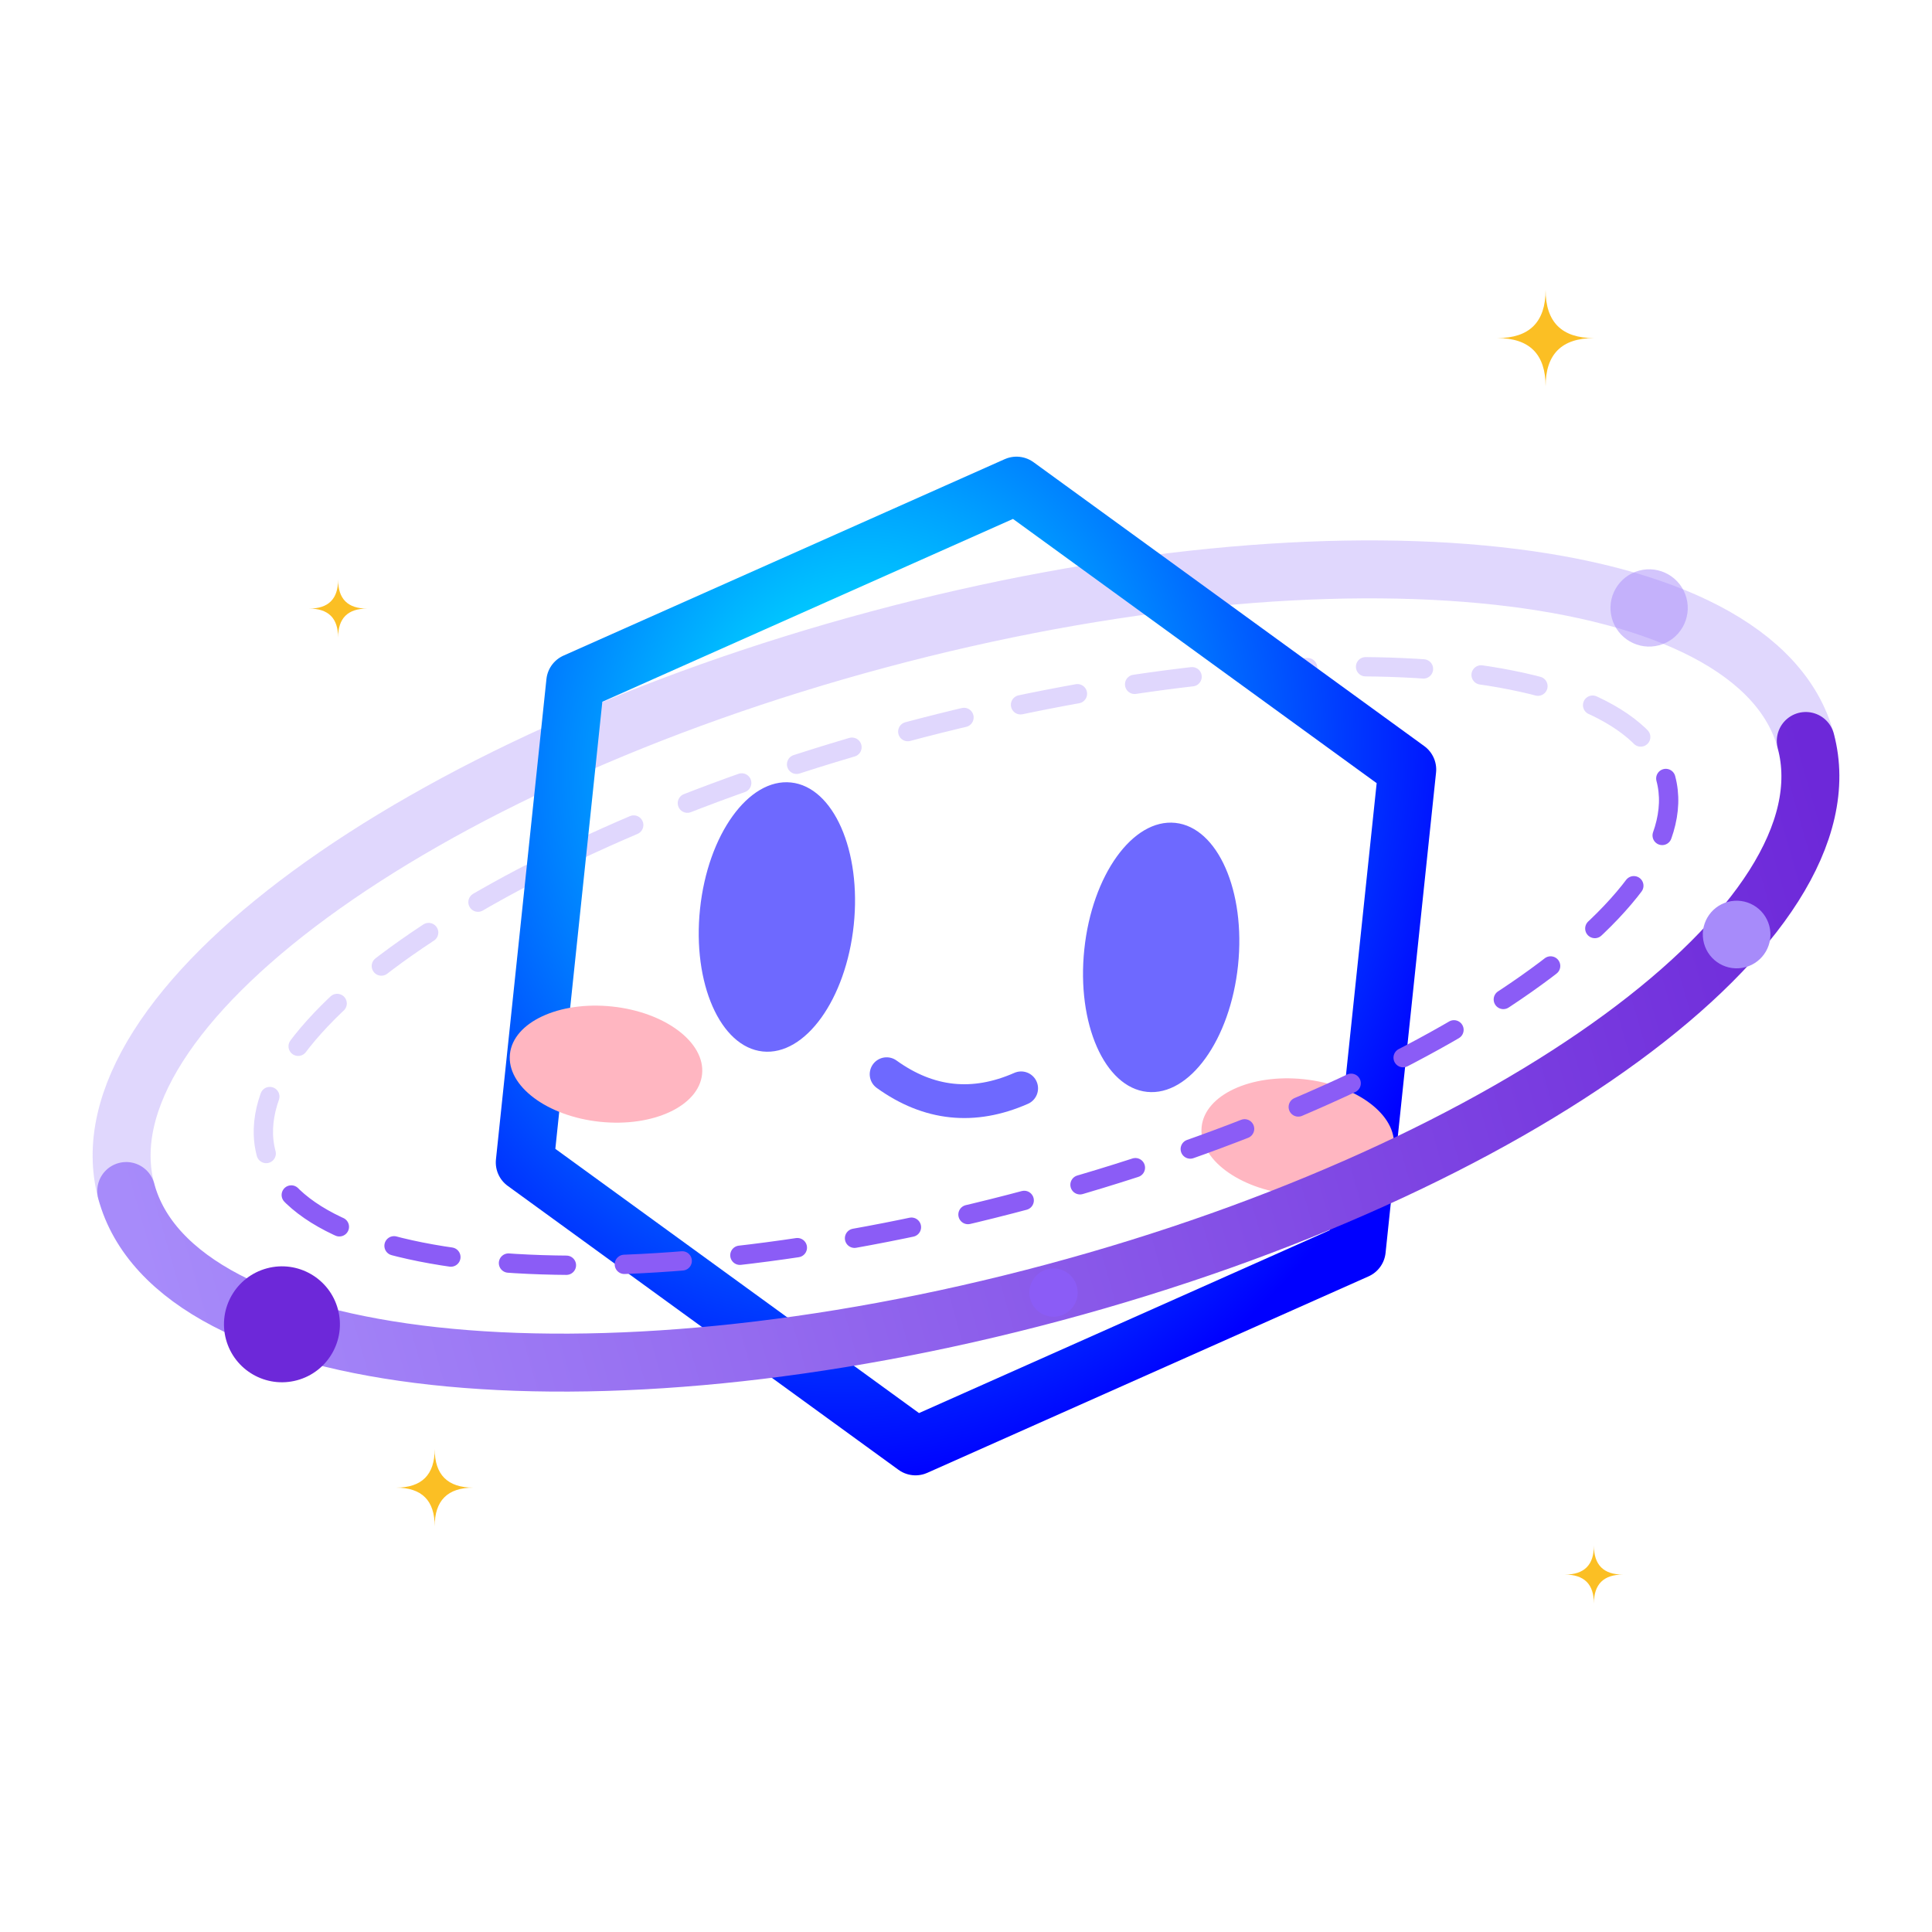
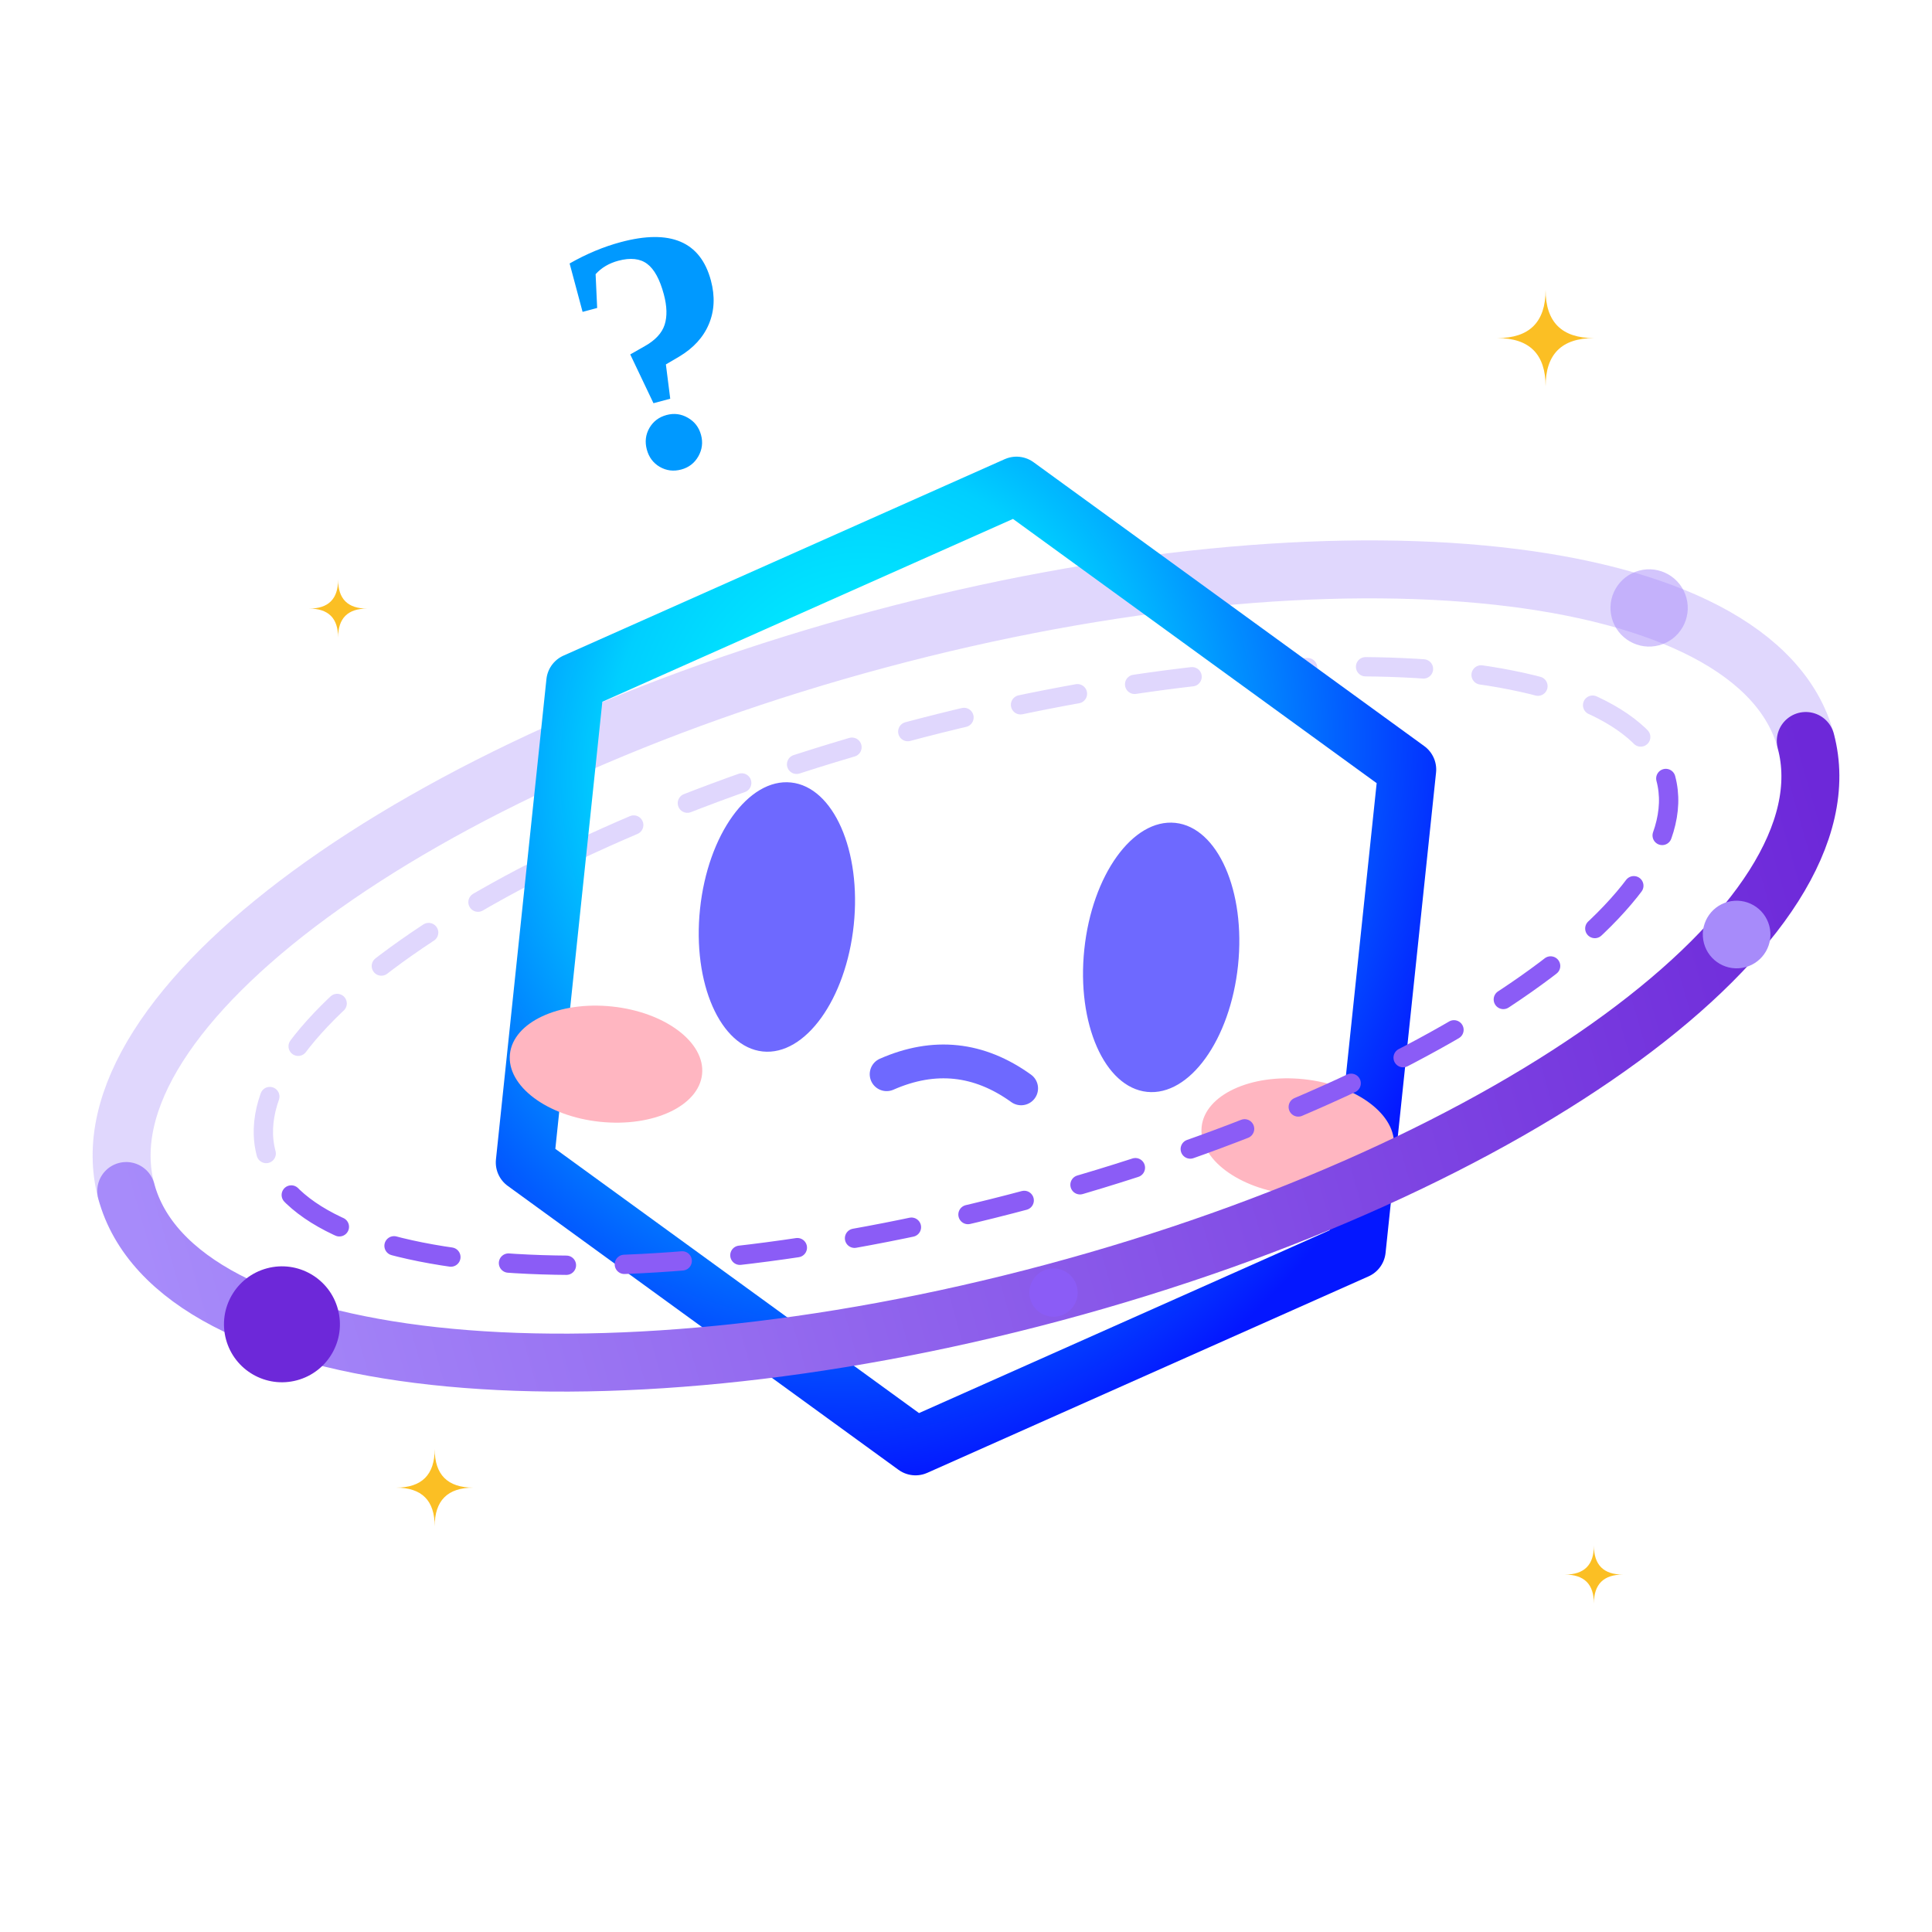
<svg xmlns="http://www.w3.org/2000/svg" viewBox="0 0 200 200" width="320" height="320">
  <defs>
    <radialGradient id="hexGrad" cx="35%" cy="30%" r="75%">
      <stop offset="0%" stop-color="#00ffff" />
-       <stop offset="40%" stop-color="#0099ff" />
-       <stop offset="100%" stop-color="#0000ff" />
+       <stop offset="40%" stop-color="#00cfff" />
+       <stop offset="100%" stop-color="#0417ff" />
    </radialGradient>
    <linearGradient id="orbitFrontGrad" x1="0%" y1="0%" x2="100%" y2="0%">
      <stop offset="0%" stop-color="#A78BFA" />
      <stop offset="100%" stop-color="#6D28D9" />
    </linearGradient>
  </defs>
  <g transform="rotate(-15 100 100)">
    <path d="M 10 100 A 90 35 0 0 1 190 100" fill="none" stroke="#A78BFA" stroke-width="6" stroke-linecap="round" opacity="0.35" />
    <path d="M 25 100 A 75 25 0 0 1 175 100" fill="none" stroke="#A78BFA" stroke-width="2" stroke-dasharray="6 6" stroke-linecap="round" opacity="0.35" />
    <circle cx="177.9" cy="82.5" r="4" fill="#A78BFA" opacity="0.5" />
  </g>
  <g transform="rotate(6 100 100)">
    <polygon points="100,50 143.3,75 143.3,125 100,150 56.7,125 56.7,75" fill="none" stroke="url(#hexGrad)" stroke-width="6" stroke-linejoin="round" />
    <g>
      <ellipse cx="64" cy="114" rx="10" ry="6" fill="#ffb6c1" />
      <ellipse cx="136" cy="114" rx="10" ry="6" fill="#ffb6c1" />
      <ellipse cx="80" cy="97" rx="8" ry="14" fill="#6e69ff" />
      <ellipse cx="120" cy="97" rx="8" ry="14" fill="#6e69ff" />
-       <path d="M 93 112 Q 100 116 107 112" fill="none" stroke="#6e69ff" stroke-width="3.5" stroke-linecap="round" />
+       <path d="M 93 112 Q 100 108 107 112" fill="none" stroke="#6e69ff" stroke-width="3.5" stroke-linecap="round" />
    </g>
  </g>
  <g transform="rotate(-15 100 100)">
    <path d="M 190 100 A 90 35 0 0 1 10 100" fill="none" stroke="url(#orbitFrontGrad)" stroke-width="6" stroke-linecap="round" />
    <path d="M 175 100 A 75 25 0 0 1 25 100" fill="none" stroke="#8B5CF6" stroke-width="2" stroke-dasharray="6 6" stroke-linecap="round" />
    <circle cx="22" cy="117.5" r="6" fill="#6D28D9" />
    <circle cx="177.9" cy="117.5" r="3.5" fill="#A78BFA" />
    <circle cx="100" cy="135" r="2.5" fill="#8B5CF6" />
  </g>
+   <g transform="rotate(-15 100 100)">
+     <text x="86" y="32" fill="#0099ff" font-size="36" font-weight="700" text-anchor="middle" dominant-baseline="middle">?</text>
+   </g>
  <path d="M 160 30 Q 160 35 165 35 Q 160 35 160 40 Q 160 35 155 35 Q 160 35 160 30 Z" fill="#FBBF24" />
  <path d="M 35 60 Q 35 63 38 63 Q 35 63 35 66 Q 35 63 32 63 Q 35 63 35 60 Z" fill="#FBBF24" />
  <path d="M 45 150 Q 45 154 49 154 Q 45 154 45 158 Q 45 154 41 154 Q 45 154 45 150 Z" fill="#FBBF24" />
  <path d="M 165 160 Q 165 163 168 163 Q 165 163 165 166 Q 165 163 162 163 Q 165 163 165 160 Z" fill="#FBBF24" />
</svg>
